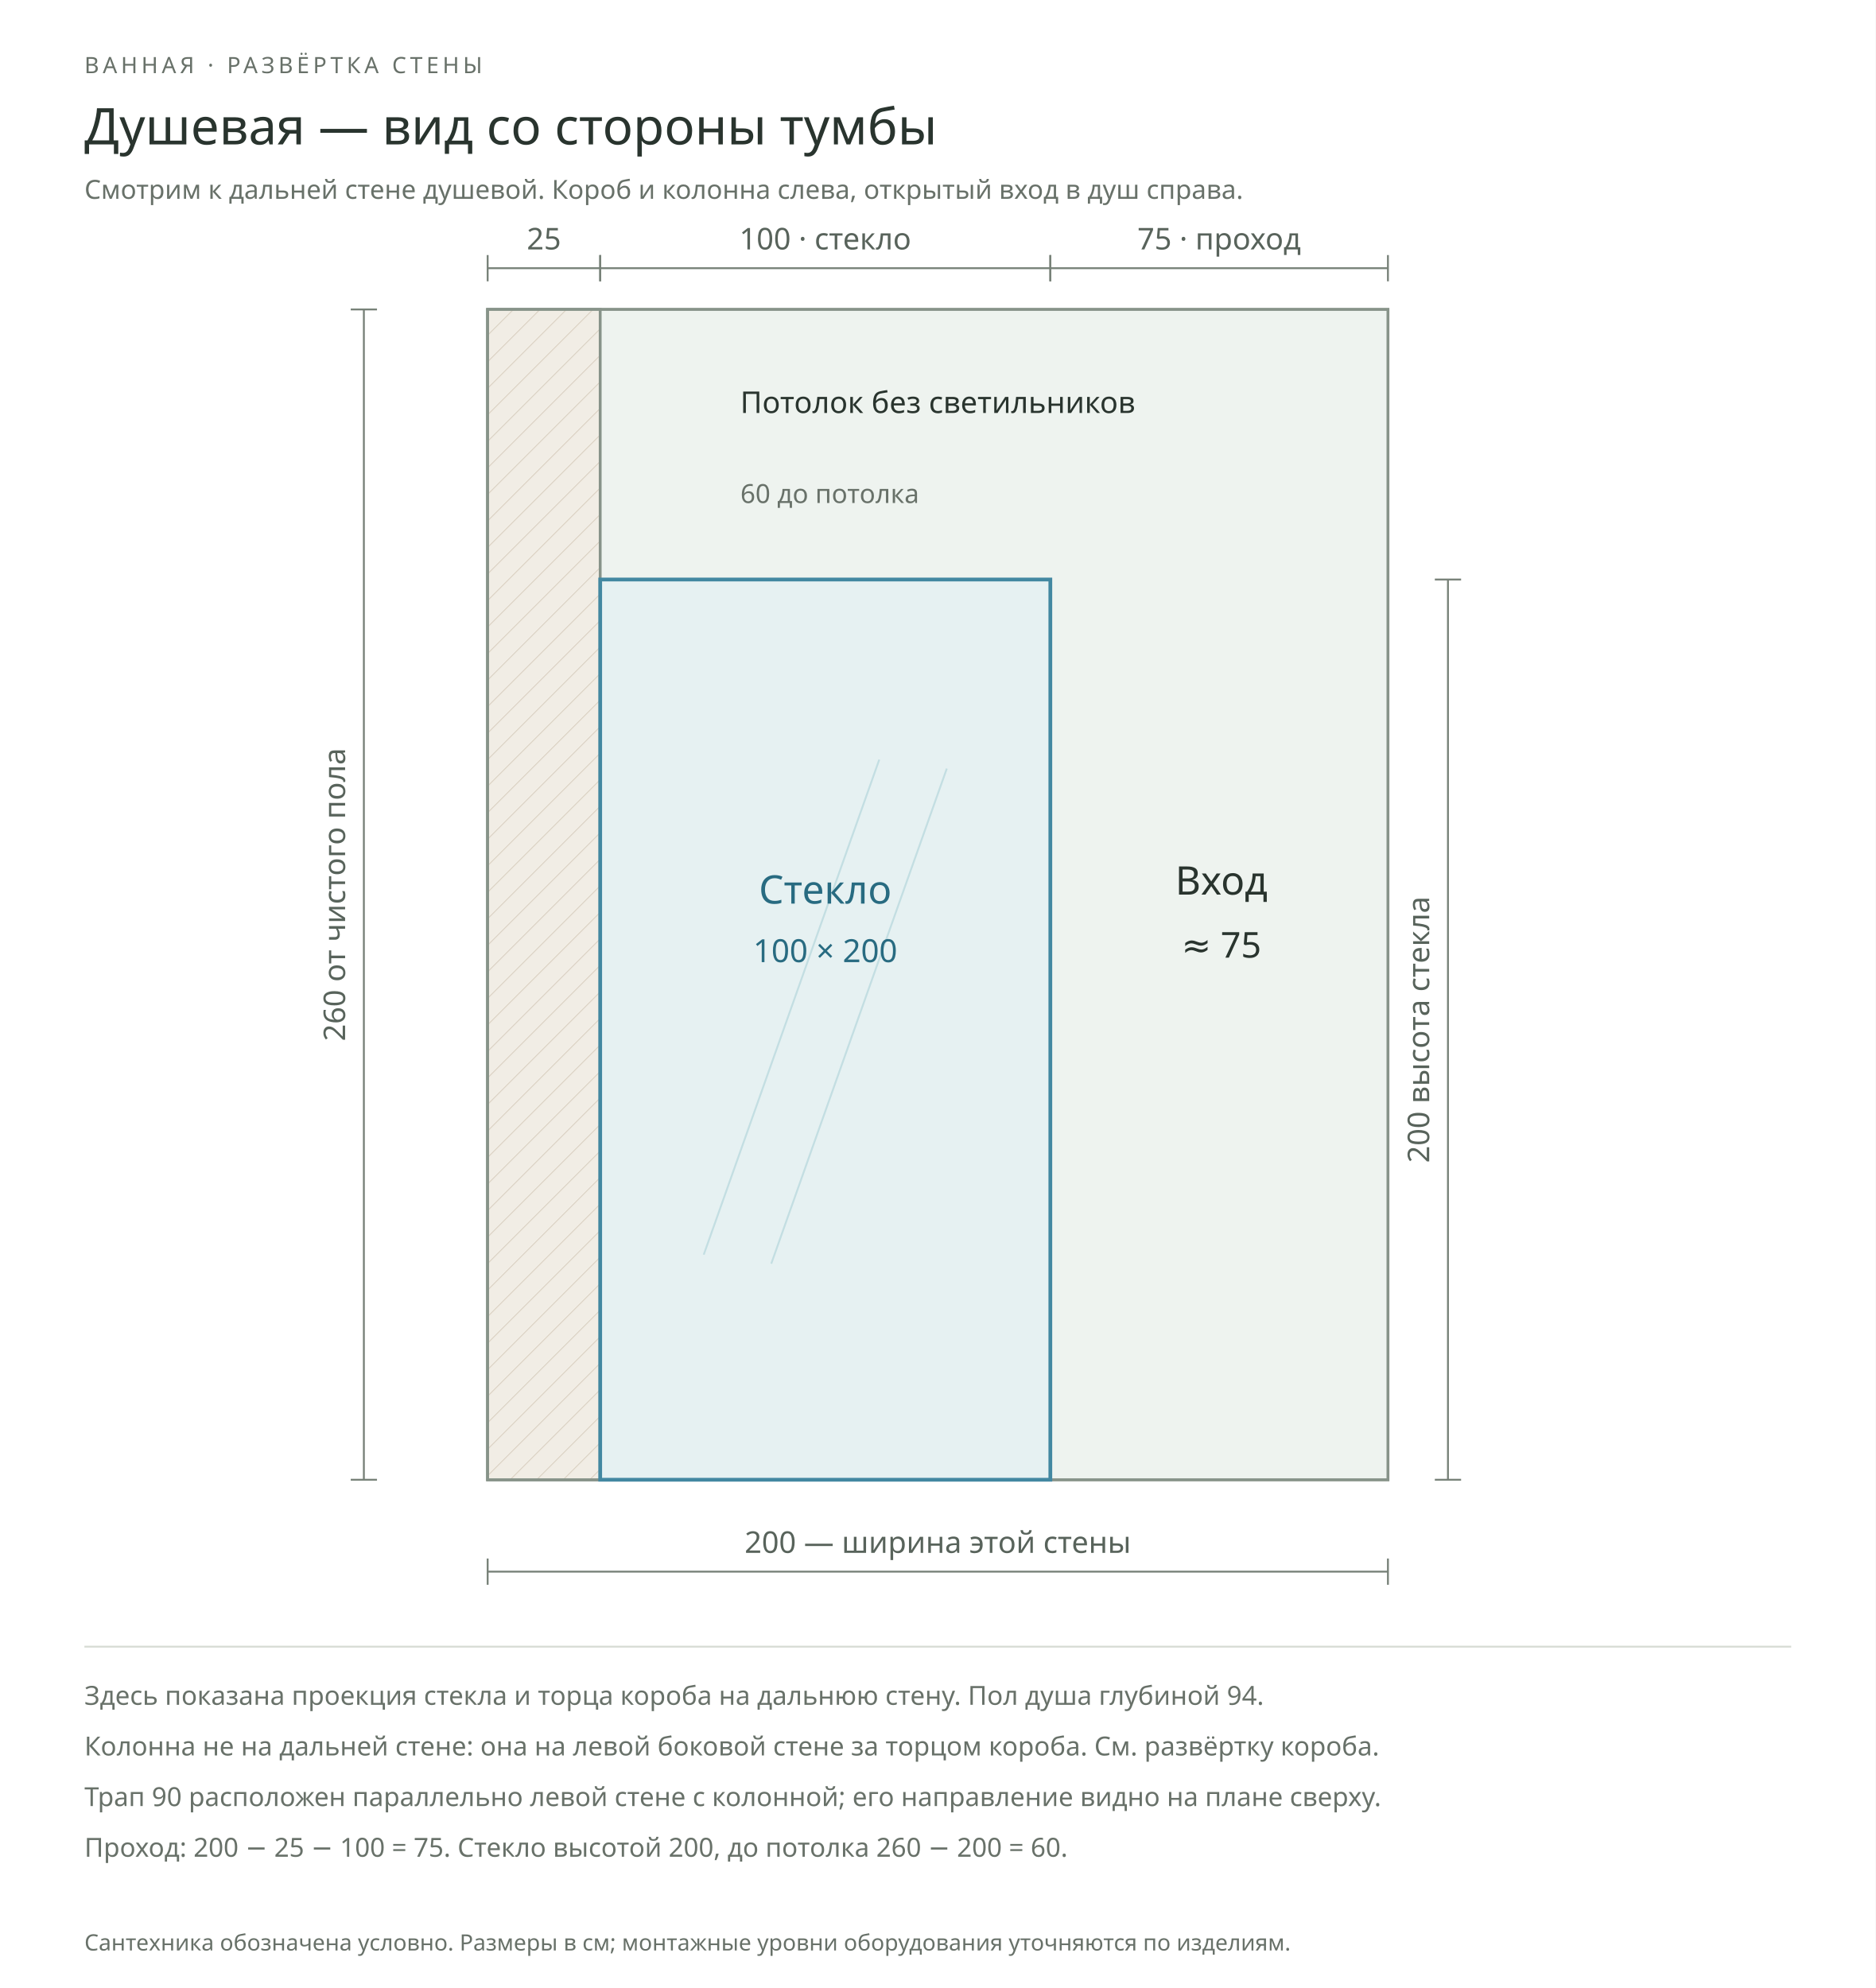
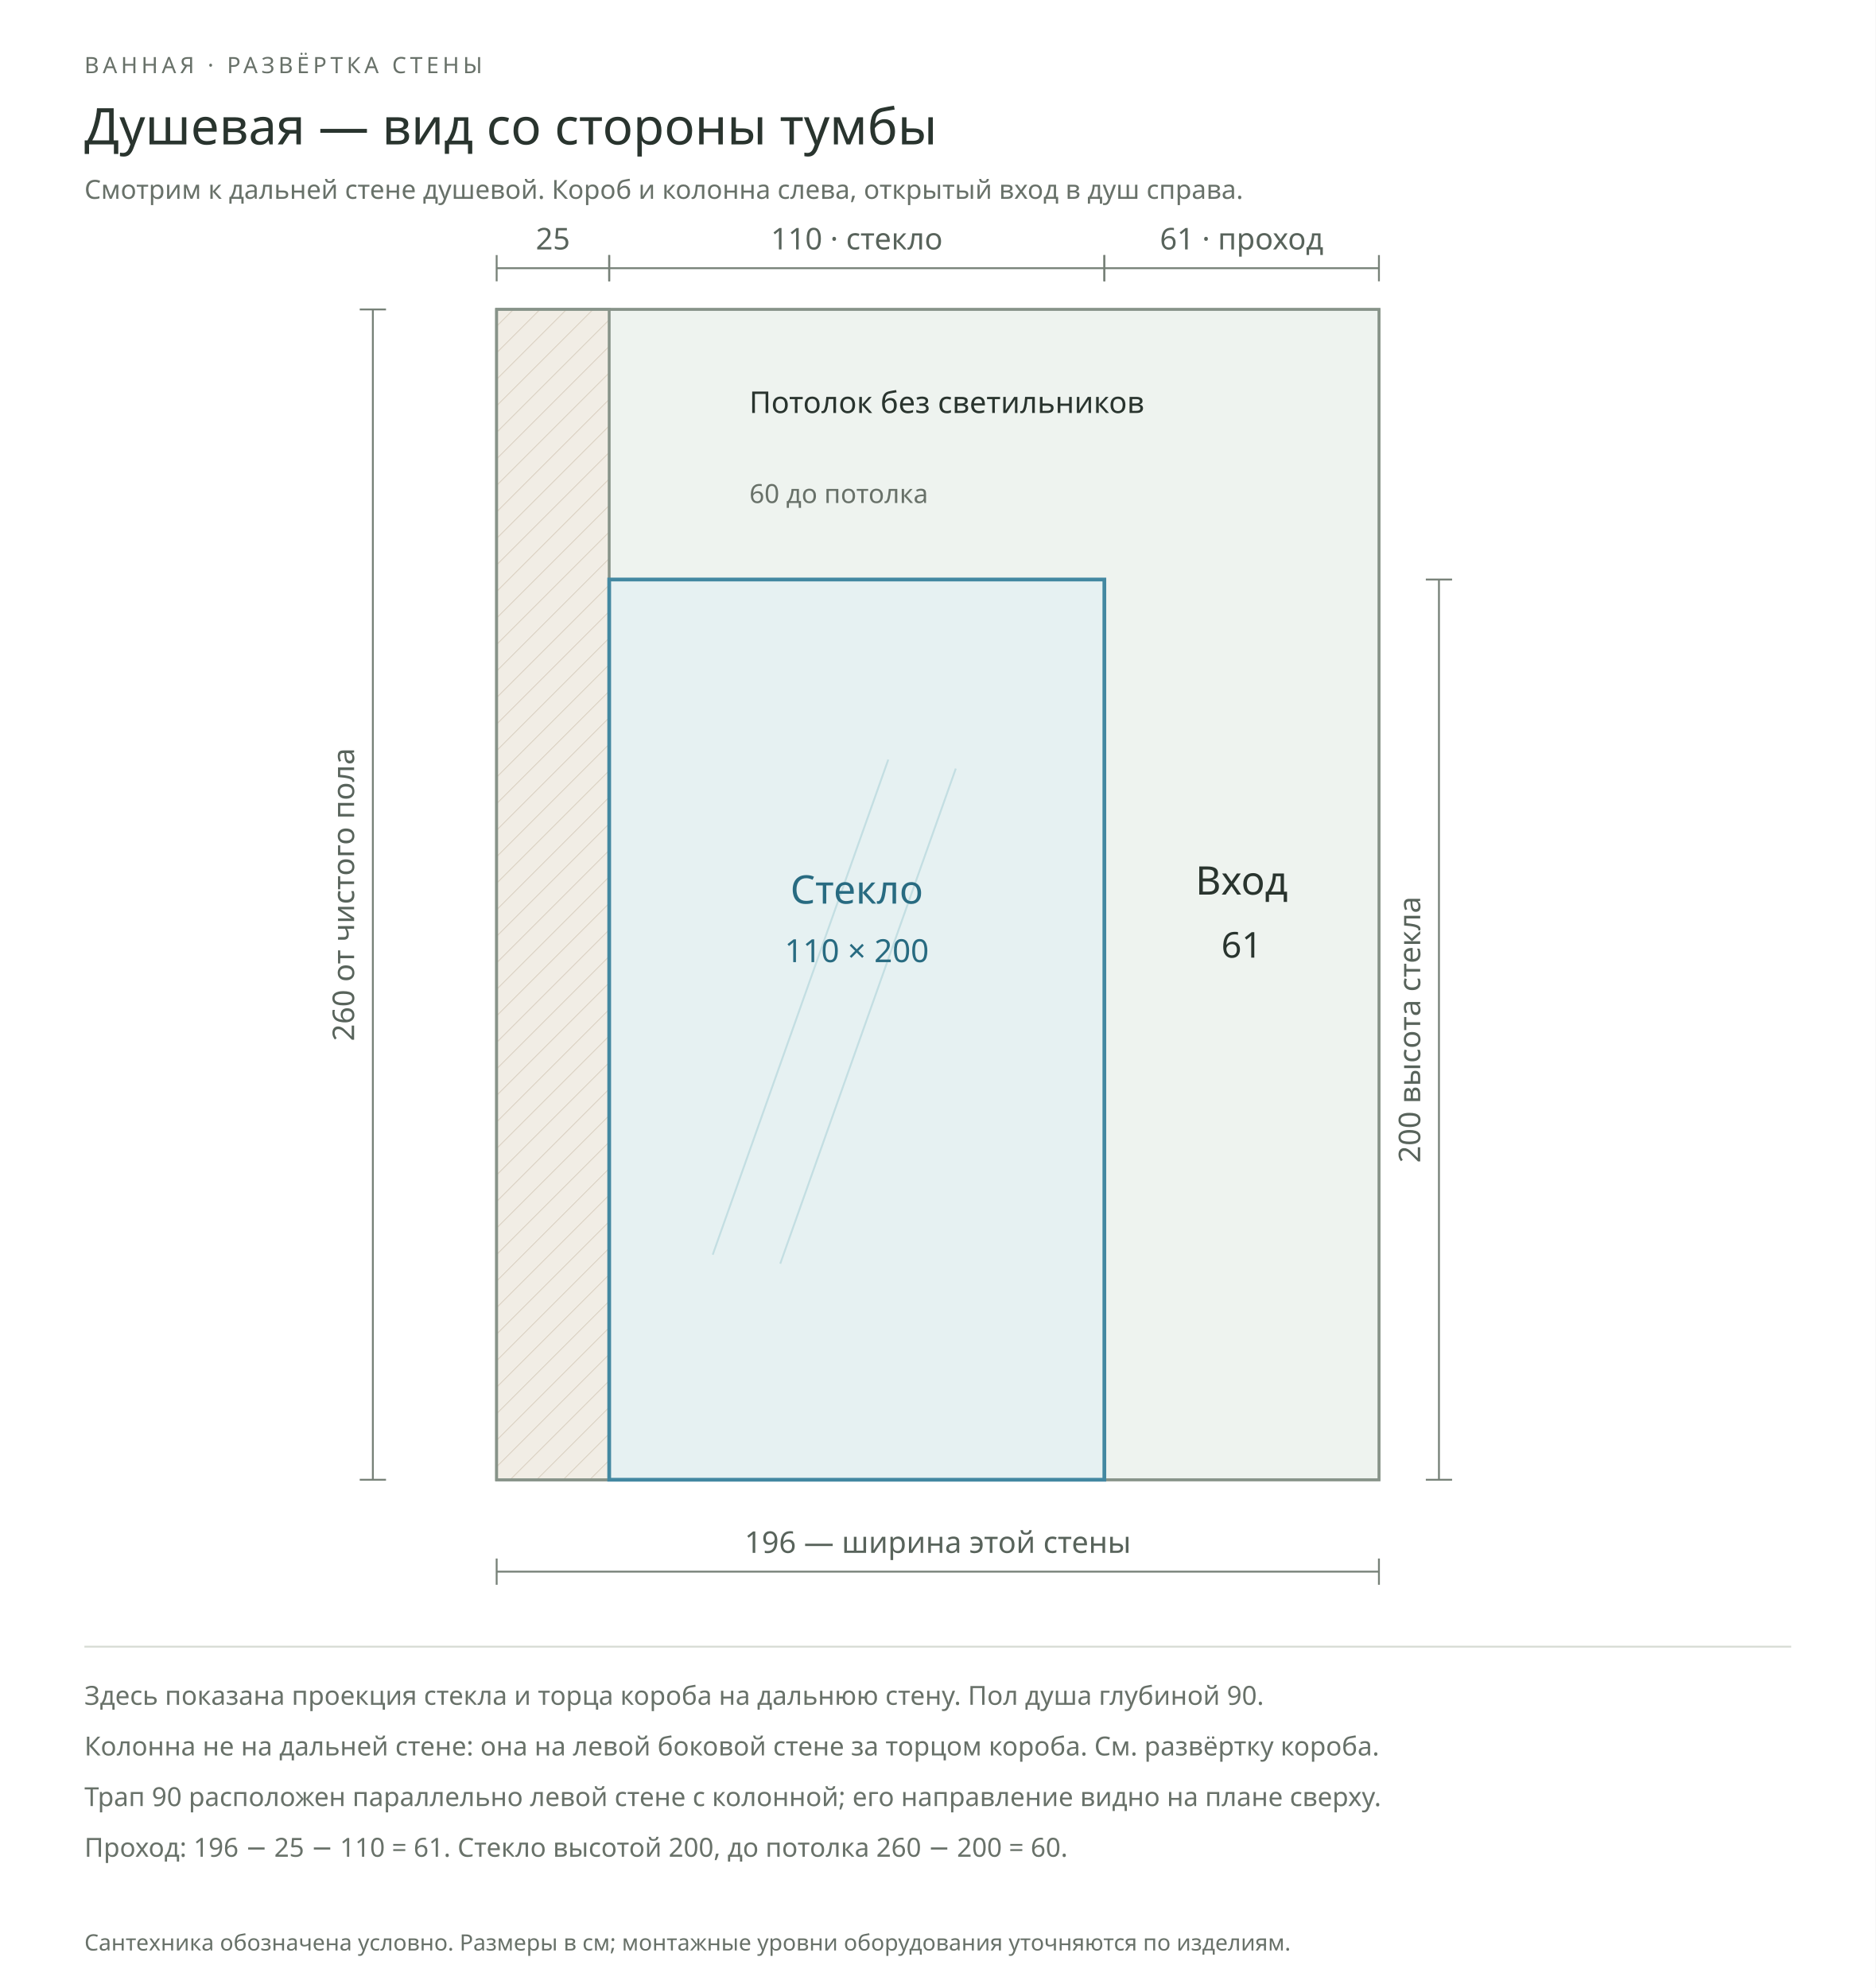
<svg xmlns="http://www.w3.org/2000/svg" width="1000" height="1060" viewBox="0 0 1000 1060" role="img" aria-labelledby="title desc">
  <defs>
    <pattern id="hatch" width="10" height="10" patternUnits="userSpaceOnUse" patternTransform="rotate(45)">
      <rect width="10" height="10" fill="#f1ede5" />
      <path d="M0 0V10" stroke="#dbd2c4" />
    </pattern>
  </defs>
  <style>text{font-family:'Segoe UI',sans-serif;fill:#29342e}.small{font-size:14px}.dim{fill:none;stroke:#778178;stroke-width:1}.dimtext{font-size:16px;fill:#58635b}.muted{fill:#687169}.blue{fill:#286b81}.projection{fill:none;stroke:#8e9d94;stroke-width:1.5;stroke-dasharray:6 5}.woodtext{fill:#fff;font-size:13px}.metal{fill:none;stroke:#738277;stroke-width:3}</style>
  <rect width="1000" height="1060" fill="#fff" />
  <text x="45" y="39" font-size="12" letter-spacing="2" class="muted">ВАННАЯ · РАЗВЁРТКА СТЕНЫ</text>
  <text x="45" y="77" font-size="27">Душевая — вид со стороны тумбы</text>
  <text x="45" y="106" class="small muted">Смотрим к дальней стене душевой. Короб и колонна слева, открытый вход в душ справа.</text>
-   <rect x="260" y="165" width="480" height="624" rx="0" fill="#faf9f5" stroke="#879389" stroke-width="1.5" class="" />
-   <rect x="260" y="165" width="480" height="624" rx="0" fill="#eef3ef" stroke="#879389" stroke-width="1.5" class="" />
-   <rect x="260" y="165" width="60" height="624" rx="0" fill="url(#hatch)" stroke="#879389" stroke-width="1.5" class="" />
-   <rect x="320" y="309" width="240" height="480" rx="0" fill="#e6f1f2" stroke="#4388a1" stroke-width="2" class="" />
-   <path d="M375.2 669L468.8 405M411.2 673.8L504.8 409.8" stroke="#c3dee2" fill="none" />
-   <text x="440" y="481.8" font-size="21" class="blue" text-anchor="middle">Стекло</text>
-   <text x="440" y="513" font-size="17" class="blue" text-anchor="middle">100 × 200</text>
-   <text x="651.2" y="477" font-size="21" class="" text-anchor="middle">Вход</text>
-   <text x="651.2" y="510.6" font-size="19" class="" text-anchor="middle">≈ 75</text>
-   <text x="500" y="220.2" font-size="16" class="" text-anchor="middle">Потолок без светильников</text>
-   <text x="442.4" y="268.2" font-size="14" class="muted" text-anchor="middle">60 до потолка</text>
-   <path d="M260 136V150M320 136V150M260 143H320" class="dim" />
-   <text x="290" y="133" class="dimtext" text-anchor="middle">25</text>
-   <path d="M320 136V150M560 136V150M320 143H560" class="dim" />
-   <text x="440" y="133" class="dimtext" text-anchor="middle">100 · стекло</text>
-   <path d="M560 136V150M740 136V150M560 143H740" class="dim" />
-   <text x="650" y="133" class="dimtext" text-anchor="middle">75 · проход</text>
-   <path d="M765 789H779M765 309H779M772 789V309" class="dim" />
-   <text x="762" y="549" class="dimtext" text-anchor="middle" transform="rotate(-90 762 549)">200 высота стекла</text>
-   <path d="M187 789H201M187 165H201M194 789V165" class="dim" />
-   <text x="184" y="477" class="dimtext" text-anchor="middle" transform="rotate(-90 184 477)">260 от чистого пола</text>
-   <path d="M260 831V845M740 831V845M260 838H740" class="dim" />
-   <text x="500" y="828" class="dimtext" text-anchor="middle">200 — ширина этой стены</text>
+   <rect x="264.8" y="165" width="470.4" height="624" rx="0" fill="#faf9f5" stroke="#879389" stroke-width="1.5" class="" />
+   <rect x="264.8" y="165" width="470.4" height="624" rx="0" fill="#eef3ef" stroke="#879389" stroke-width="1.5" class="" />
+   <rect x="264.8" y="165" width="60" height="624" rx="0" fill="url(#hatch)" stroke="#879389" stroke-width="1.5" class="" />
+   <rect x="324.8" y="309" width="264" height="480" rx="0" fill="#e6f1f2" stroke="#4388a1" stroke-width="2" class="" />
+   <path d="M380 669L473.6 405M416 673.8L509.6 409.8" stroke="#c3dee2" fill="none" />
+   <text x="456.8" y="481.8" font-size="21" class="blue" text-anchor="middle">Стекло</text>
+   <text x="456.8" y="513" font-size="17" class="blue" text-anchor="middle">110 × 200</text>
+   <text x="662" y="477" font-size="21" class="" text-anchor="middle">Вход</text>
+   <text x="662" y="510.6" font-size="19" class="" text-anchor="middle">61</text>
+   <text x="504.8" y="220.2" font-size="16" class="" text-anchor="middle">Потолок без светильников</text>
+   <text x="447.2" y="268.2" font-size="14" class="muted" text-anchor="middle">60 до потолка</text>
+   <path d="M264.8 136V150M324.8 136V150M264.8 143H324.8" class="dim" />
+   <text x="294.8" y="133" class="dimtext" text-anchor="middle">25</text>
+   <path d="M324.8 136V150M588.8 136V150M324.8 143H588.8" class="dim" />
+   <text x="456.8" y="133" class="dimtext" text-anchor="middle">110 · стекло</text>
+   <path d="M588.8 136V150M735.2 136V150M588.8 143H735.2" class="dim" />
+   <text x="662" y="133" class="dimtext" text-anchor="middle">61 · проход</text>
+   <path d="M760.2 789H774.2M760.2 309H774.2M767.2 789V309" class="dim" />
+   <text x="757.2" y="549" class="dimtext" text-anchor="middle" transform="rotate(-90 757.2 549)">200 высота стекла</text>
+   <path d="M191.8 789H205.8M191.8 165H205.8M198.8 789V165" class="dim" />
+   <text x="188.8" y="477" class="dimtext" text-anchor="middle" transform="rotate(-90 188.8 477)">260 от чистого пола</text>
+   <path d="M264.8 831V845M735.2 831V845M264.8 838H735.2" class="dim" />
+   <text x="500" y="828" class="dimtext" text-anchor="middle">196 — ширина этой стены</text>
  <path d="M45 878H955" stroke="#d8dcd5" />
-   <text x="45" y="909" font-size="14" class="muted">Здесь показана проекция стекла и торца короба на дальнюю стену. Пол душа глубиной 94.</text>
+   <text x="45" y="909" font-size="14" class="muted">Здесь показана проекция стекла и торца короба на дальнюю стену. Пол душа глубиной 90.</text>
  <text x="45" y="936" font-size="14" class="muted">Колонна не на дальней стене: она на левой боковой стене за торцом короба. См. развёртку короба.</text>
  <text x="45" y="963" font-size="14" class="muted">Трап 90 расположен параллельно левой стене с колонной; его направление видно на плане сверху.</text>
-   <text x="45" y="990" font-size="14" class="muted">Проход: 200 − 25 − 100 = 75. Стекло высотой 200, до потолка 260 − 200 = 60.</text>
+   <text x="45" y="990" font-size="14" class="muted">Проход: 196 − 25 − 110 = 61. Стекло высотой 200, до потолка 260 − 200 = 60.</text>
  <text x="45" y="1040" font-size="12" class="muted">Сантехника обозначена условно. Размеры в см; монтажные уровни оборудования уточняются по изделиям.</text>
</svg>
